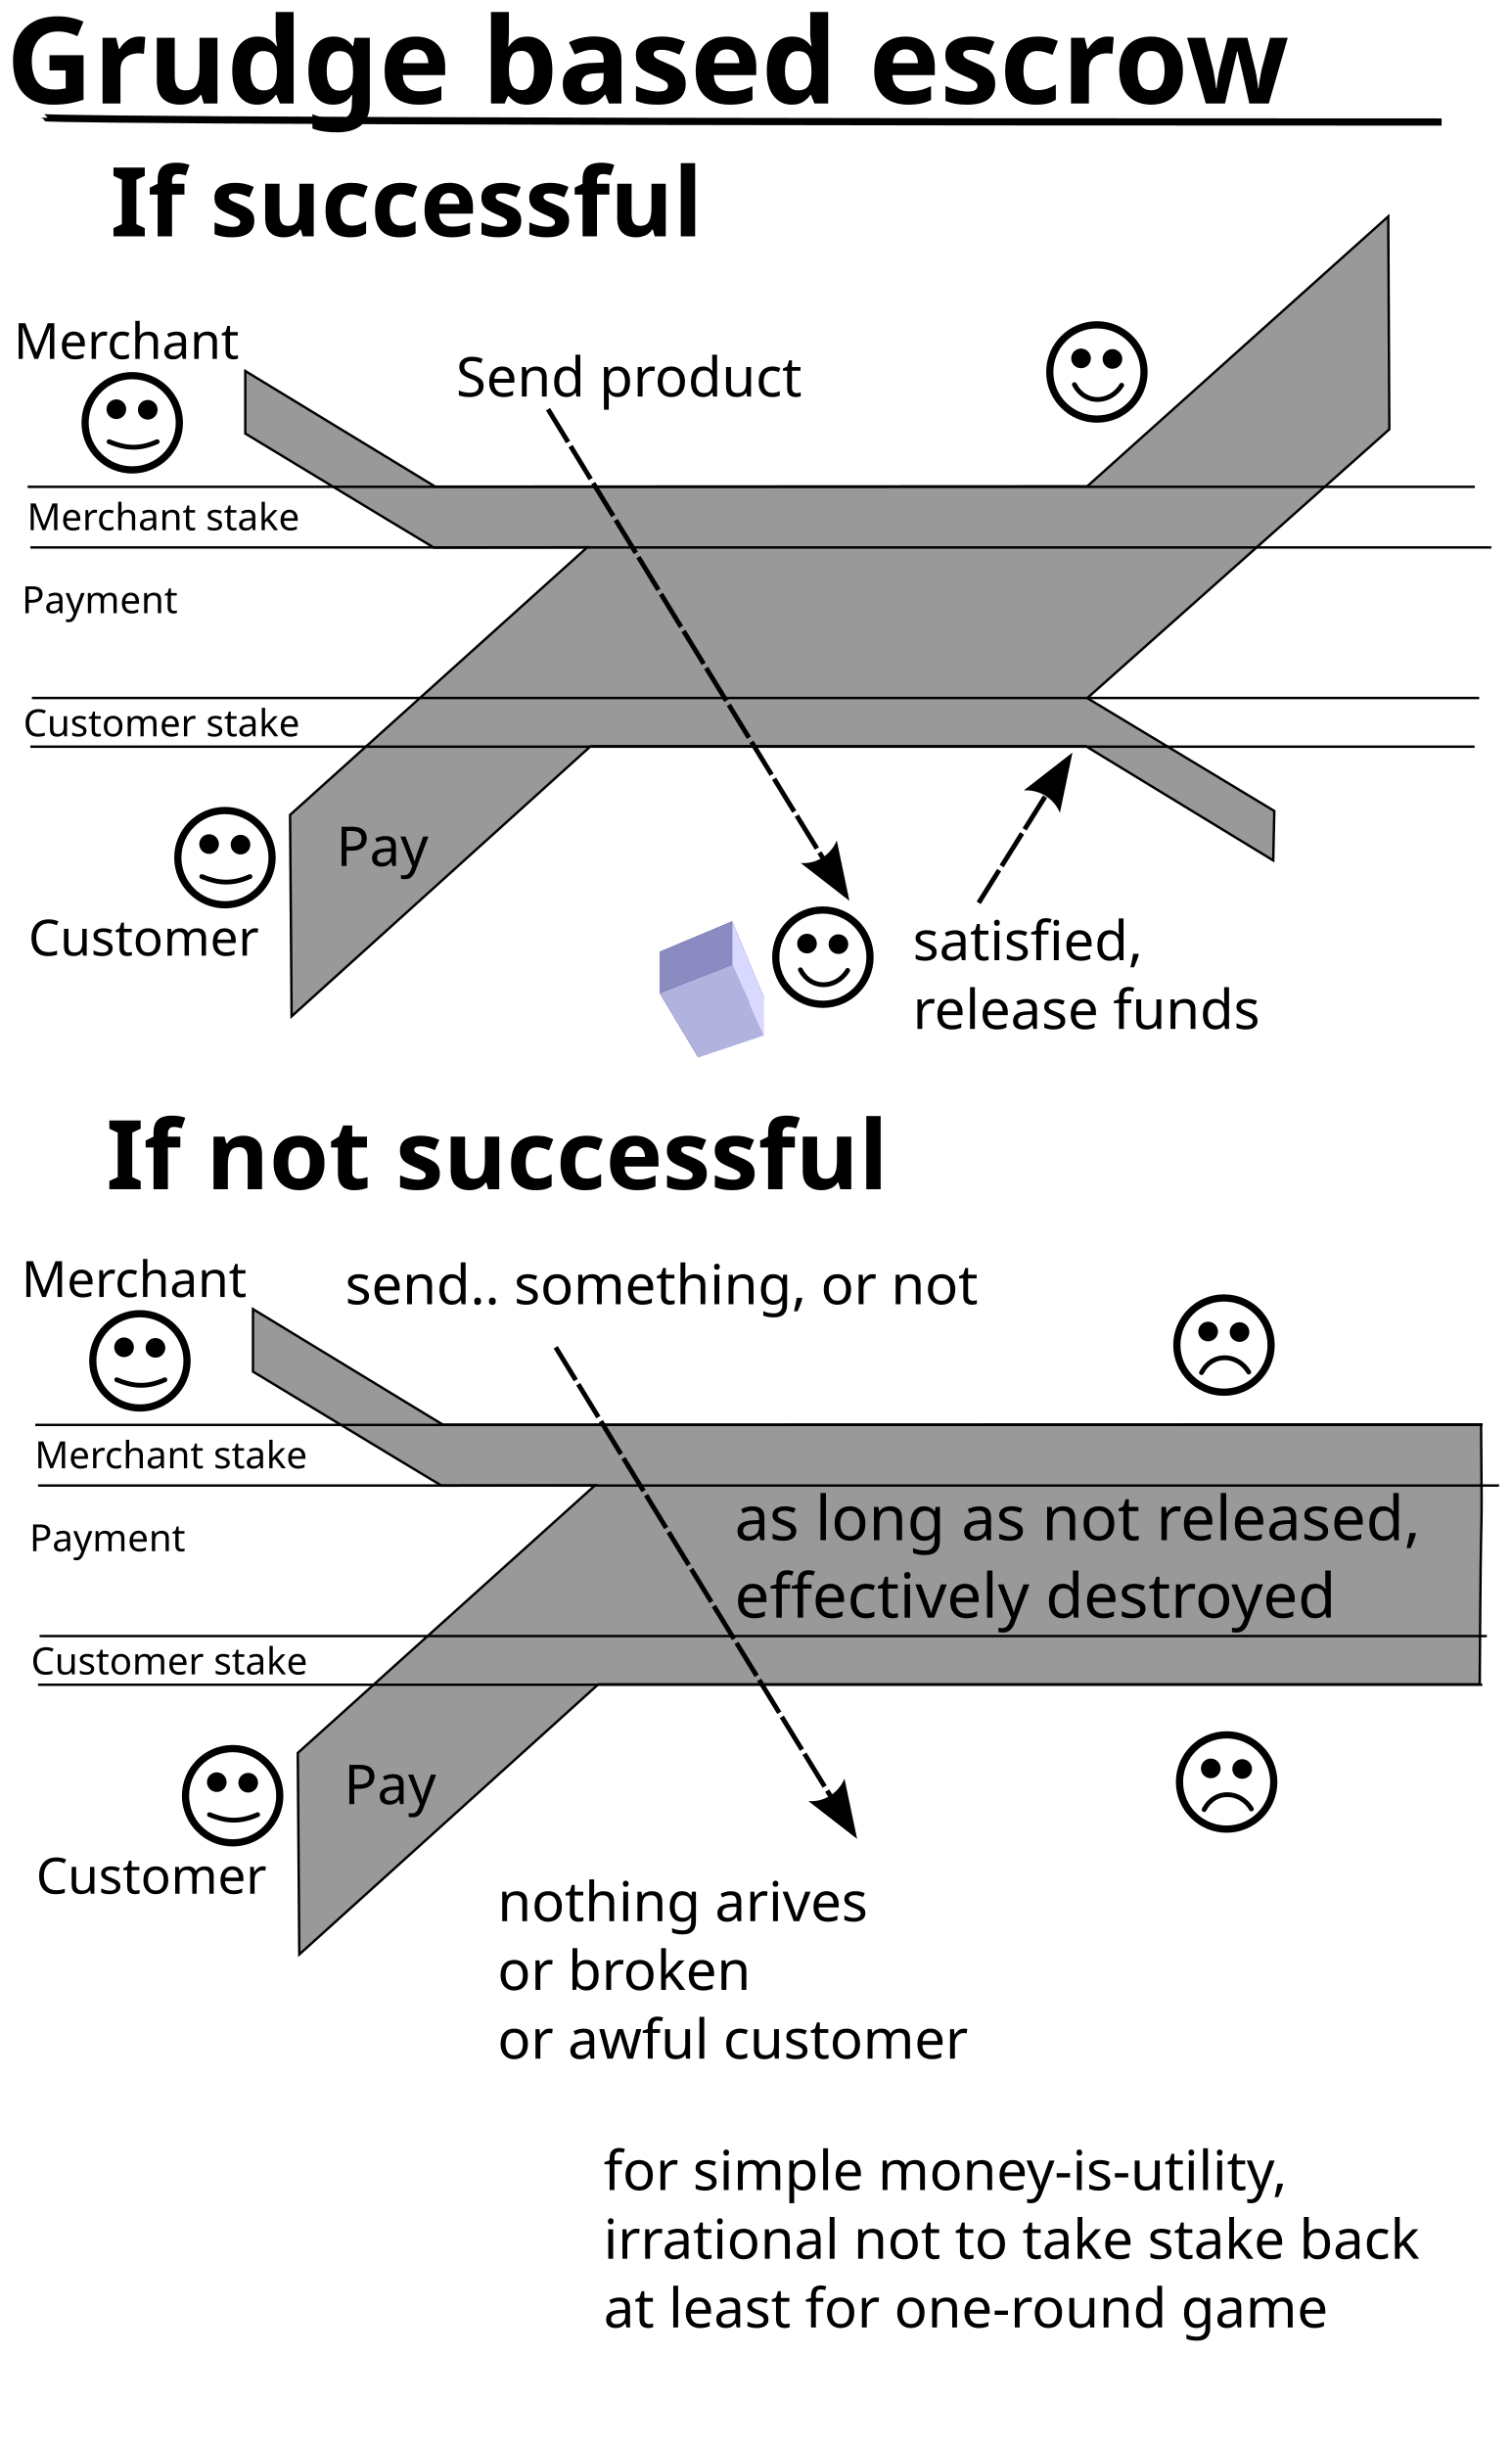
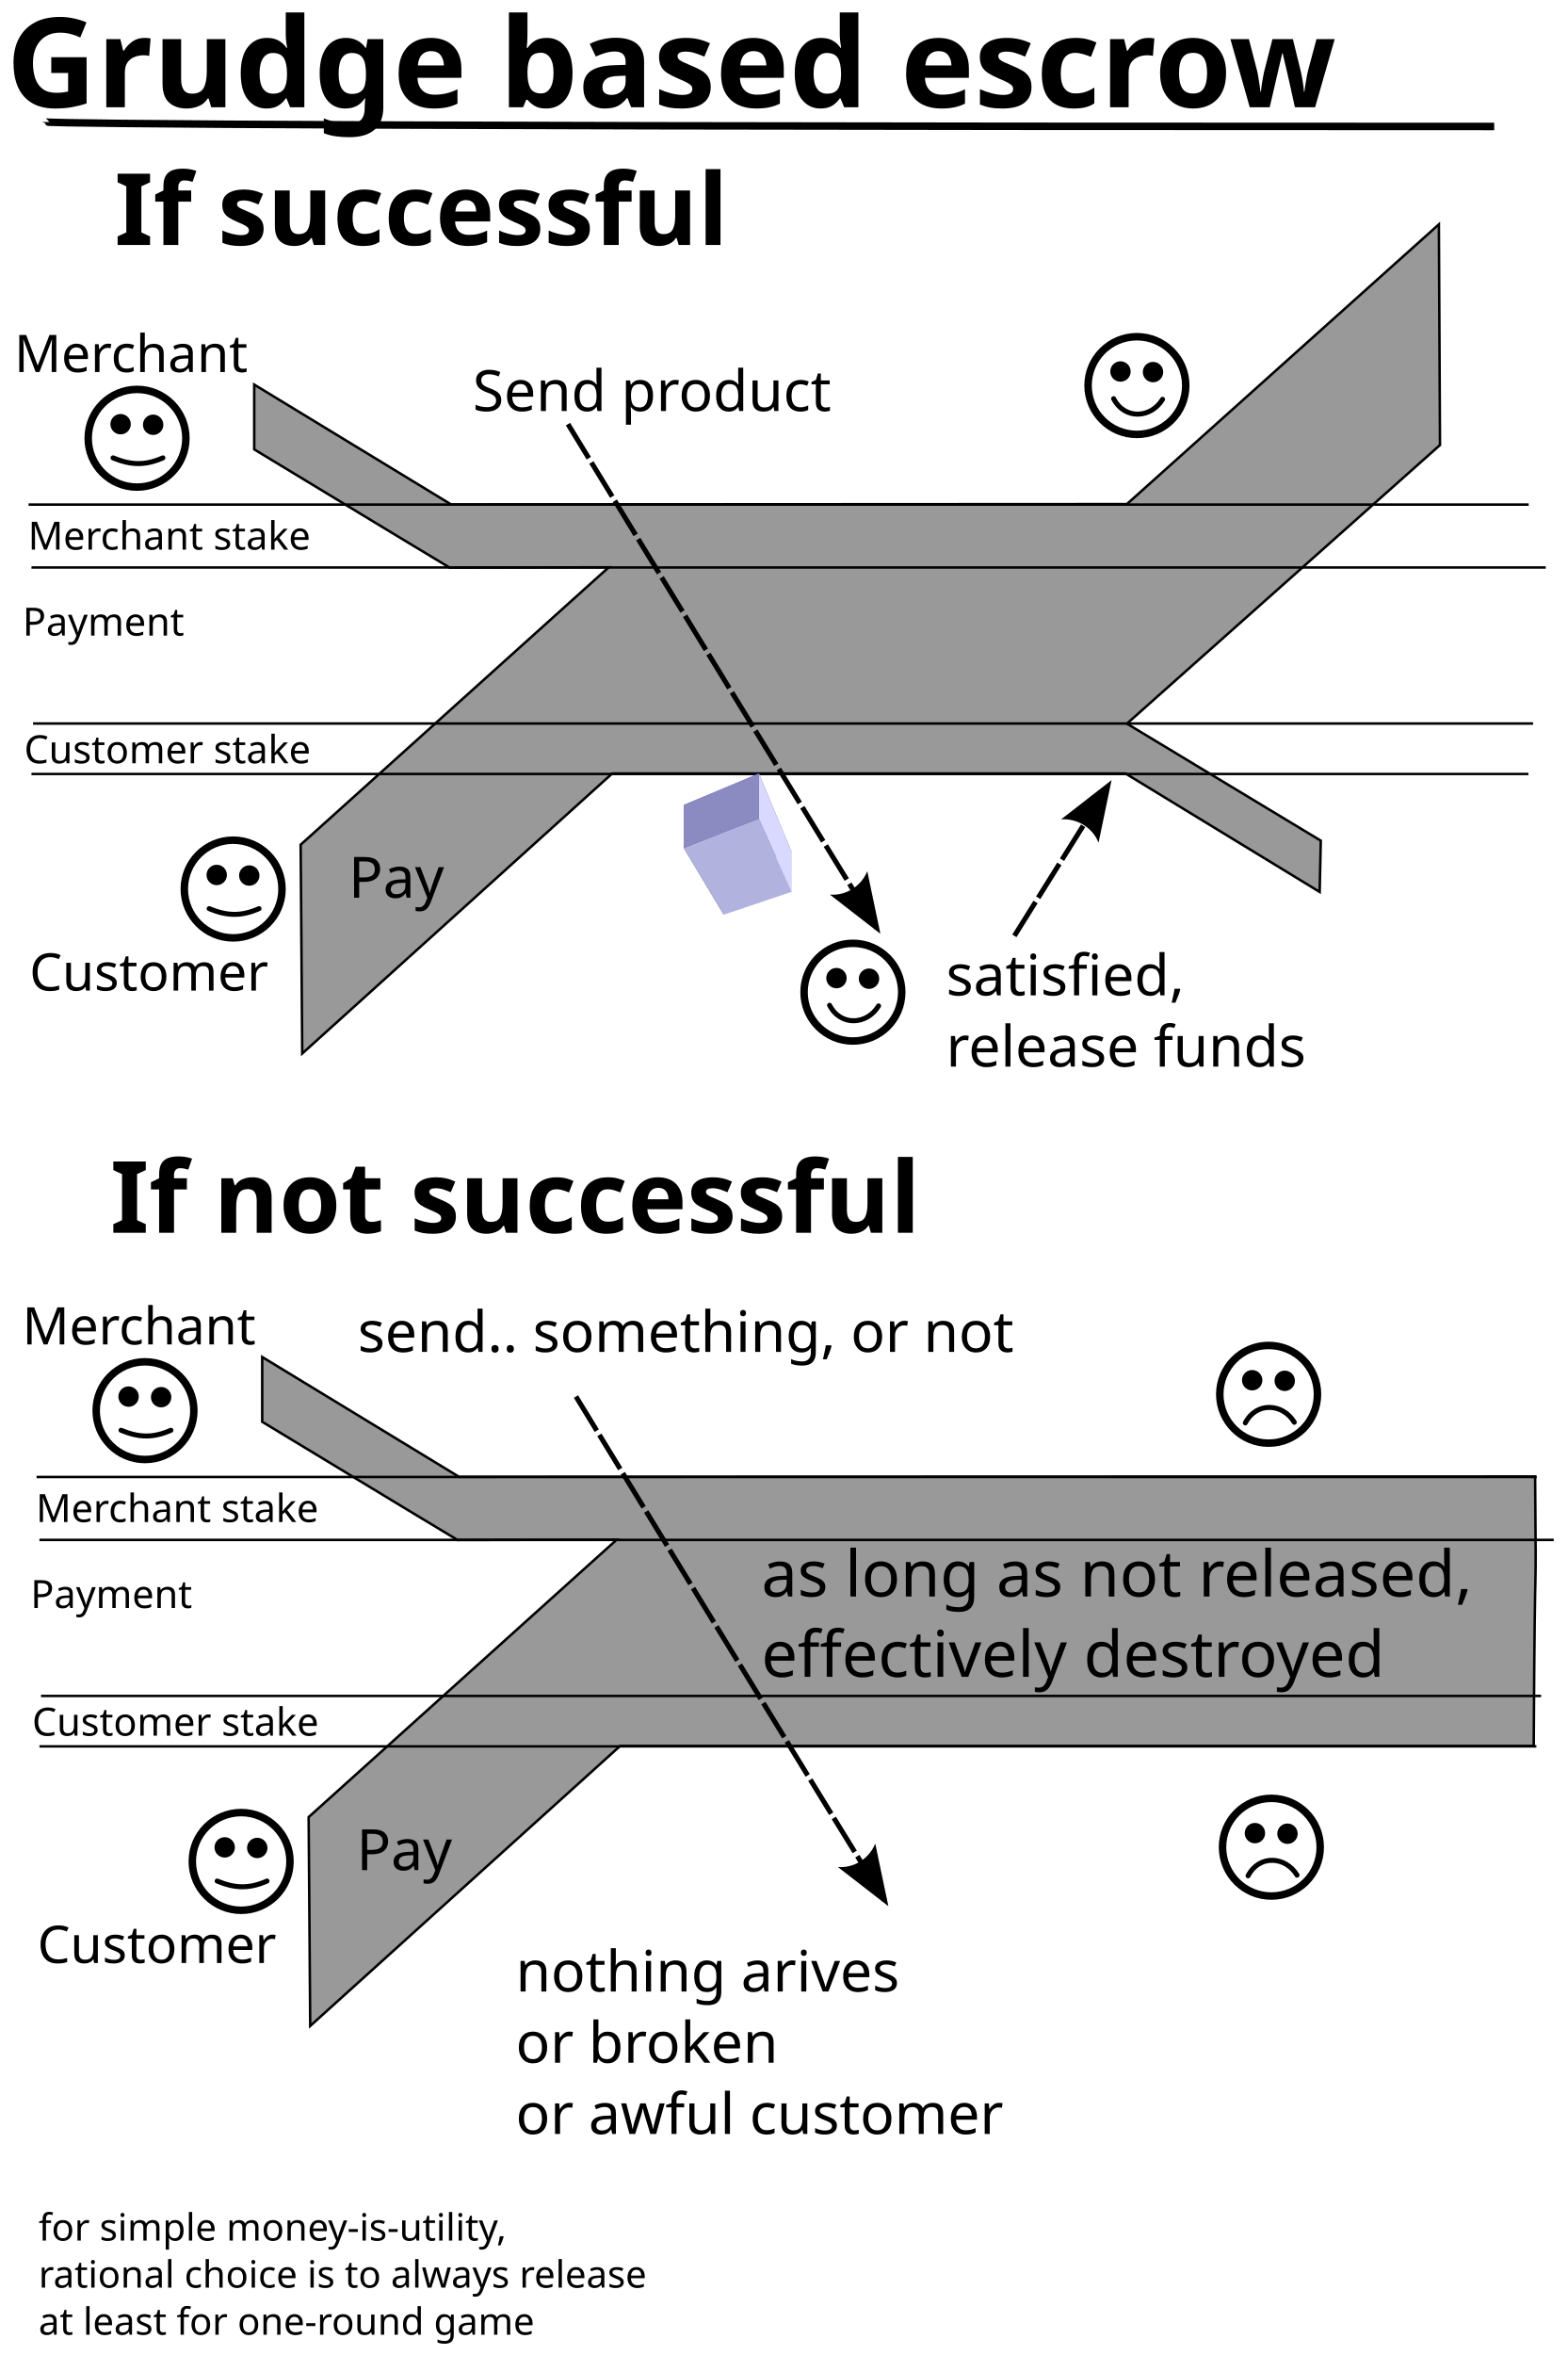
- <svg xmlns="http://www.w3.org/2000/svg" xmlns:ns1="http://www.openswatchbook.org/uri/2009/osb" xmlns:xlink="http://www.w3.org/1999/xlink" width="627.867" height="1016.587" id="svg2" version="1.1">
+ <svg xmlns="http://www.w3.org/2000/svg" xmlns:ns1="http://www.openswatchbook.org/uri/2009/osb" xmlns:xlink="http://www.w3.org/1999/xlink" width="628.362" height="943.83" id="svg2" version="1.1">
  <defs id="defs4">
    <linearGradient id="linearGradient5306" ns1:paint="solid">
      <stop style="stop-color:#999999;stop-opacity:1;" offset="0" id="stop5308" />
    </linearGradient>
    <marker orient="auto" refY="0" refX="0" id="Arrow2Lend" style="overflow:visible">
      <path id="path4210" style="fill-rule:evenodd;stroke-width:0.625;stroke-linejoin:round" d="M 8.719,4.034 -2.207,0.016 8.719,-4.002 c -1.745,2.372 -1.735,5.617 -6e-7,8.035 z" transform="matrix(-1.1,0,0,-1.1,-1.1,0)" />
    </marker>
    <marker orient="auto" refY="0" refX="0" id="Arrow1Lend" style="overflow:visible">
      <path id="path4192" d="M 0,0 5,-5 -12.5,0 5,5 0,0 z" style="fill-rule:evenodd;stroke:#000000;stroke-width:1pt" transform="matrix(-0.8,0,0,-0.8,-10,0)" />
    </marker>
    <marker orient="auto" refY="0" refX="0" id="Arrow2Lend-0" style="overflow:visible">
      <path id="path4210-2" style="fill-rule:evenodd;stroke-width:0.625;stroke-linejoin:round" d="M 8.719,4.034 -2.207,0.016 8.719,-4.002 c -1.745,2.372 -1.735,5.617 -6e-7,8.035 z" transform="matrix(-1.1,0,0,-1.1,-1.1,0)" />
    </marker>
    <marker orient="auto" refY="0" refX="0" id="Arrow2Lend-8" style="overflow:visible">
      <path id="path4210-4" style="fill-rule:evenodd;stroke-width:0.625;stroke-linejoin:round" d="M 8.719,4.034 -2.207,0.016 8.719,-4.002 c -1.745,2.372 -1.735,5.617 -6e-7,8.035 z" transform="matrix(-1.1,0,0,-1.1,-1.1,0)" />
    </marker>
    <marker orient="auto" refY="0" refX="0" id="marker5139" style="overflow:visible">
      <path id="path5141" style="fill-rule:evenodd;stroke-width:0.625;stroke-linejoin:round" d="M 8.719,4.034 -2.207,0.016 8.719,-4.002 c -1.745,2.372 -1.735,5.617 -6e-7,8.035 z" transform="matrix(-1.1,0,0,-1.1,-1.1,0)" />
    </marker>
    <linearGradient xlink:href="#linearGradient5306" id="linearGradient5310" x1="40.593" y1="-80.383" x2="622.259" y2="-80.383" gradientUnits="userSpaceOnUse" />
  </defs>
  <g id="layer1" transform="translate(-22.75748,130.1791)">
    <path style="fill:#999999;fill-opacity:1;stroke:#000000;stroke-width:1px;stroke-linecap:butt;stroke-linejoin:miter;stroke-opacity:1" d="m 203.005,97.31 c 0,0 -26.846,-16.108 -78.328,-47.376 l 0,-25.971 78.916,48.03 270.928,-0.144 125.067,-112.113 0.447,88.44 -125.513,111.667 77.72,46.9 -0.447,20.547 -77.832,-47.458 -205.801,0 -124.243,112.222 -0.632,-83.698 123.494,-111.176 z" id="path3996-2" />
    <path style="fill:none;stroke:#000000;stroke-width:1px;stroke-linecap:butt;stroke-linejoin:miter;stroke-opacity:1" d="m 34.219,72.056 c 41.059,0 601.361,0 601.361,0" id="path2987" />
    <path style="fill:none;stroke:#000000;stroke-width:3;stroke-linecap:butt;stroke-linejoin:round;stroke-miterlimit:4;stroke-opacity:1;stroke-dasharray:none;stroke-dashoffset:0" id="path2993" d="m 135.18,58.096 c 0,10.815 -8.767,19.582 -19.582,19.582 -10.815,0 -19.582,-8.767 -19.582,-19.582 0,-10.815 8.767,-19.582 19.582,-19.582 10.815,0 19.582,8.767 19.582,19.582 z" transform="translate(-37.90087,-12.63363)" />
    <path style="fill:#000000;stroke:#000000;stroke-width:1.7;stroke-linecap:butt;stroke-linejoin:round;stroke-miterlimit:4;stroke-opacity:1;stroke-dasharray:none;stroke-dashoffset:0" id="path2995" d="m 112.56,49.932 c 0,1.788 -1.45,3.238 -3.238,3.238 -1.788,0 -3.238,-1.45 -3.238,-3.238 0,-1.788 1.45,-3.238 3.238,-3.238 1.788,0 3.238,1.45 3.238,3.238 z" transform="translate(-38.21672,-10.1069)" />
    <path transform="translate(-25.16872,-9.872542)" style="fill:#000000;stroke:#000000;stroke-width:1.7;stroke-linecap:butt;stroke-linejoin:round;stroke-miterlimit:4;stroke-opacity:1;stroke-dasharray:none;stroke-dashoffset:0" id="path2995-3" d="m 112.56,49.932 c 0,1.788 -1.45,3.238 -3.238,3.238 -1.788,0 -3.238,-1.45 -3.238,-3.238 0,-1.788 1.45,-3.238 3.238,-3.238 1.788,0 3.238,1.45 3.238,3.238 z" />
    <path style="fill:none;stroke:#000000;stroke-width:2;stroke-linecap:round;stroke-linejoin:miter;stroke-miterlimit:4;stroke-opacity:1;stroke-dasharray:none" d="m 68.079,53.321 c 6.948,2.874 12.636,3.246 19.988,0" id="path3015" />
    <path style="fill:none;stroke:#000000;stroke-width:3;stroke-linecap:butt;stroke-linejoin:round;stroke-miterlimit:4;stroke-opacity:1;stroke-dasharray:none;stroke-dashoffset:0" id="path2993-6" d="m 135.18,58.096 c 0,10.815 -8.767,19.582 -19.582,19.582 -10.815,0 -19.582,-8.767 -19.582,-19.582 0,-10.815 8.767,-19.582 19.582,-19.582 10.815,0 19.582,8.767 19.582,19.582 z" transform="translate(0.6316779,168.0272)" />
    <path style="fill:#000000;stroke:#000000;stroke-width:1.7;stroke-linecap:butt;stroke-linejoin:round;stroke-miterlimit:4;stroke-opacity:1;stroke-dasharray:none;stroke-dashoffset:0" id="path2995-5" d="m 112.56,49.932 c 0,1.788 -1.45,3.238 -3.238,3.238 -1.788,0 -3.238,-1.45 -3.238,-3.238 0,-1.788 1.45,-3.238 3.238,-3.238 1.788,0 3.238,1.45 3.238,3.238 z" transform="translate(0.3158369,170.5539)" />
    <path transform="translate(13.36384,170.7883)" style="fill:#000000;stroke:#000000;stroke-width:1.7;stroke-linecap:butt;stroke-linejoin:round;stroke-miterlimit:4;stroke-opacity:1;stroke-dasharray:none;stroke-dashoffset:0" id="path2995-3-9" d="m 112.56,49.932 c 0,1.788 -1.45,3.238 -3.238,3.238 -1.788,0 -3.238,-1.45 -3.238,-3.238 0,-1.788 1.45,-3.238 3.238,-3.238 1.788,0 3.238,1.45 3.238,3.238 z" />
    <path style="fill:none;stroke:#000000;stroke-width:2;stroke-linecap:round;stroke-linejoin:miter;stroke-miterlimit:4;stroke-opacity:1;stroke-dasharray:none" d="m 106.611,233.982 c 6.948,2.874 12.636,3.246 19.988,0" id="path3015-7" />
    <path style="fill:none;stroke:#000000;stroke-width:1px;stroke-linecap:butt;stroke-linejoin:miter;stroke-opacity:1" d="m 35.374,97.26 c 41.059,0 607.046,0 607.046,0" id="path2987-1" />
    <path style="fill:none;stroke:#000000;stroke-width:1px;stroke-linecap:butt;stroke-linejoin:miter;stroke-opacity:1" d="m 36.006,159.797 c 41.059,0 601.361,0 601.361,0" id="path2987-1-1" />
    <path style="fill:none;stroke:#000000;stroke-width:1px;stroke-linecap:butt;stroke-linejoin:miter;stroke-opacity:1" d="m 35.374,180.01 c 41.059,0 600.097,0 600.097,0" id="path2987-1-1-4" />
    <text xml:space="preserve" style="font-size:20.791px;font-style:normal;font-weight:normal;line-height:125%;letter-spacing:0px;word-spacing:0px;fill:#000000;fill-opacity:1;stroke:none;font-family:Sans" x="34.558" y="266.823" id="text3923">
      <tspan id="tspan3925" x="34.558" y="266.823">Customer</tspan>
    </text>
    <text xml:space="preserve" style="font-size:20.791px;font-style:normal;font-weight:normal;line-height:125%;letter-spacing:0px;word-spacing:0px;fill:#000000;fill-opacity:1;stroke:none;font-family:Sans" x="28.482" y="18.92" id="text3923-5">
      <tspan id="tspan3925-9" x="28.482" y="18.92">Merchant</tspan>
    </text>
    <text xml:space="preserve" style="font-size:15.601px;font-style:normal;font-weight:normal;line-height:125%;letter-spacing:0px;word-spacing:0px;fill:#000000;fill-opacity:1;stroke:none;font-family:Sans" x="33.979" y="90.093" id="text3948">
      <tspan id="tspan3950" x="33.979" y="90.093">Merchant stake</tspan>
    </text>
    <text xml:space="preserve" style="font-size:15.601px;font-style:normal;font-weight:normal;line-height:125%;letter-spacing:0px;word-spacing:0px;fill:#000000;fill-opacity:1;stroke:none;font-family:Sans" x="32.434" y="175.72" id="text3948-4">
      <tspan id="tspan3950-0" x="32.434" y="175.72">Customer stake</tspan>
    </text>
    <text xml:space="preserve" style="font-size:15.601px;font-style:normal;font-weight:normal;line-height:125%;letter-spacing:0px;word-spacing:0px;fill:#000000;fill-opacity:1;stroke:none;font-family:Sans" x="31.802" y="124.553" id="text3948-4-0">
      <tspan id="tspan3950-0-3" x="31.802" y="124.553">Payment</tspan>
    </text>
    <text xml:space="preserve" style="font-size:22.839px;font-style:normal;font-weight:normal;line-height:125%;letter-spacing:0px;word-spacing:0px;fill:#000000;fill-opacity:1;stroke:none;font-family:Sans" x="162.484" y="229.6" id="text4158">
      <tspan id="tspan4160" x="162.484" y="229.6">Pay</tspan>
    </text>
    <text xml:space="preserve" style="font-size:22.839px;font-style:normal;font-weight:normal;line-height:125%;letter-spacing:0px;word-spacing:0px;fill:#000000;fill-opacity:1;stroke:none;font-family:Sans" x="212.239" y="34.553" id="text4158-2">
      <tspan id="tspan4160-9" x="212.239" y="34.553">Send product</tspan>
    </text>
    <path style="fill:none;stroke:#000000;stroke-width:2;stroke-linecap:butt;stroke-linejoin:miter;stroke-miterlimit:4;stroke-opacity:1;stroke-dasharray:16, 2;stroke-dashoffset:0;marker-end:url(#Arrow2Lend)" d="M 250.454,39.815 C 355.514,211.853 374.257,241.823 374.257,241.823" id="path4629" />
    <path style="fill:none;stroke:#000000;stroke-width:2;stroke-linecap:butt;stroke-linejoin:miter;stroke-miterlimit:4;stroke-opacity:1;stroke-dasharray:16, 2;stroke-dashoffset:0;marker-end:url(#Arrow2Lend)" d="m 429.417,244.885 c 23.573,-37.68 37.578,-60.139 37.578,-60.139" id="path4629-3" />
    <text xml:space="preserve" style="font-size:40px;font-style:normal;font-weight:normal;line-height:125%;letter-spacing:0px;word-spacing:0px;fill:#000000;fill-opacity:1;stroke:none;font-family:Sans" x="68.633" y="-31.99" id="text5056">
      <tspan id="tspan5058" x="68.633" y="-31.99" style="font-weight:bold;-inkscape-font-specification:Sans Bold">If successful</tspan>
    </text>
    <text xml:space="preserve" style="font-size:40px;font-style:normal;font-weight:normal;line-height:125%;letter-spacing:0px;word-spacing:0px;fill:#000000;fill-opacity:1;stroke:none;font-family:Sans" x="66.913" y="363.879" id="text5056-0">
      <tspan id="tspan5058-7" x="66.913" y="363.879" style="font-weight:bold;-inkscape-font-specification:Sans Bold">If not successful</tspan>
    </text>
    <path style="fill:#999999;fill-opacity:1;stroke:#000000;stroke-width:1px;stroke-linecap:butt;stroke-linejoin:miter;stroke-opacity:1" d="m 206.205,487.028 c 0,0 -26.846,-16.108 -78.328,-47.376 l 0,-25.971 78.916,48.03 431.375,-0.144 c 0.541,64.153 -0.037,10.022 -0.558,107.982 l -366.248,0 -124.243,112.222 -0.632,-83.698 123.494,-111.176 z" id="path3996-2-4" />
    <path style="fill:none;stroke:#000000;stroke-width:1px;stroke-linecap:butt;stroke-linejoin:miter;stroke-opacity:1" d="m 37.419,461.774 c 41.059,0 601.361,0 601.361,0" id="path2987-6" />
    <path style="fill:none;stroke:#000000;stroke-width:3;stroke-linecap:butt;stroke-linejoin:round;stroke-miterlimit:4;stroke-opacity:1;stroke-dasharray:none;stroke-dashoffset:0" id="path2993-65" d="m 135.18,58.096 c 0,10.815 -8.767,19.582 -19.582,19.582 -10.815,0 -19.582,-8.767 -19.582,-19.582 0,-10.815 8.767,-19.582 19.582,-19.582 10.815,0 19.582,8.767 19.582,19.582 z" transform="translate(-34.7012,377.084)" />
    <path style="fill:#000000;stroke:#000000;stroke-width:1.7;stroke-linecap:butt;stroke-linejoin:round;stroke-miterlimit:4;stroke-opacity:1;stroke-dasharray:none;stroke-dashoffset:0" id="path2995-0" d="m 112.56,49.932 c 0,1.788 -1.45,3.238 -3.238,3.238 -1.788,0 -3.238,-1.45 -3.238,-3.238 0,-1.788 1.45,-3.238 3.238,-3.238 1.788,0 3.238,1.45 3.238,3.238 z" transform="translate(-35.01705,379.6107)" />
    <path transform="translate(-21.96905,379.8451)" style="fill:#000000;stroke:#000000;stroke-width:1.7;stroke-linecap:butt;stroke-linejoin:round;stroke-miterlimit:4;stroke-opacity:1;stroke-dasharray:none;stroke-dashoffset:0" id="path2995-3-1" d="m 112.56,49.932 c 0,1.788 -1.45,3.238 -3.238,3.238 -1.788,0 -3.238,-1.45 -3.238,-3.238 0,-1.788 1.45,-3.238 3.238,-3.238 1.788,0 3.238,1.45 3.238,3.238 z" />
    <path style="fill:none;stroke:#000000;stroke-width:2;stroke-linecap:round;stroke-linejoin:miter;stroke-miterlimit:4;stroke-opacity:1;stroke-dasharray:none" d="m 71.278,443.038 c 6.948,2.874 12.636,3.246 19.988,0" id="path3015-4" />
    <path style="fill:none;stroke:#000000;stroke-width:3;stroke-linecap:butt;stroke-linejoin:round;stroke-miterlimit:4;stroke-opacity:1;stroke-dasharray:none;stroke-dashoffset:0" id="path2993-6-4" d="m 135.18,58.096 c 0,10.815 -8.767,19.582 -19.582,19.582 -10.815,0 -19.582,-8.767 -19.582,-19.582 0,-10.815 8.767,-19.582 19.582,-19.582 10.815,0 19.582,8.767 19.582,19.582 z" transform="translate(3.831346,557.7449)" />
    <path style="fill:#000000;stroke:#000000;stroke-width:1.7;stroke-linecap:butt;stroke-linejoin:round;stroke-miterlimit:4;stroke-opacity:1;stroke-dasharray:none;stroke-dashoffset:0" id="path2995-5-3" d="m 112.56,49.932 c 0,1.788 -1.45,3.238 -3.238,3.238 -1.788,0 -3.238,-1.45 -3.238,-3.238 0,-1.788 1.45,-3.238 3.238,-3.238 1.788,0 3.238,1.45 3.238,3.238 z" transform="translate(3.515506,560.2716)" />
    <path transform="translate(16.56351,560.5059)" style="fill:#000000;stroke:#000000;stroke-width:1.7;stroke-linecap:butt;stroke-linejoin:round;stroke-miterlimit:4;stroke-opacity:1;stroke-dasharray:none;stroke-dashoffset:0" id="path2995-3-9-6" d="m 112.56,49.932 c 0,1.788 -1.45,3.238 -3.238,3.238 -1.788,0 -3.238,-1.45 -3.238,-3.238 0,-1.788 1.45,-3.238 3.238,-3.238 1.788,0 3.238,1.45 3.238,3.238 z" />
    <path style="fill:none;stroke:#000000;stroke-width:2;stroke-linecap:round;stroke-linejoin:miter;stroke-miterlimit:4;stroke-opacity:1;stroke-dasharray:none" d="m 109.811,623.699 c 6.948,2.874 12.636,3.246 19.988,0" id="path3015-7-9" />
    <path style="fill:none;stroke:#000000;stroke-width:1px;stroke-linecap:butt;stroke-linejoin:miter;stroke-opacity:1" d="m 38.574,486.978 c 41.059,0 607.046,0 607.046,0" id="path2987-1-7" />
    <path style="fill:none;stroke:#000000;stroke-width:1px;stroke-linecap:butt;stroke-linejoin:miter;stroke-opacity:1" d="m 39.205,549.514 c 41.059,0 601.361,0 601.361,0" id="path2987-1-1-1" />
    <path style="fill:none;stroke:#000000;stroke-width:1px;stroke-linecap:butt;stroke-linejoin:miter;stroke-opacity:1" d="m 38.574,569.728 c 41.059,0 600.097,0 600.097,0" id="path2987-1-1-4-0" />
    <text xml:space="preserve" style="font-size:20.791px;font-style:normal;font-weight:normal;line-height:125%;letter-spacing:0px;word-spacing:0px;fill:#000000;fill-opacity:1;stroke:none;font-family:Sans" x="37.757" y="656.54" id="text3923-7">
      <tspan id="tspan3925-0" x="37.757" y="656.54">Customer</tspan>
    </text>
    <text xml:space="preserve" style="font-size:20.791px;font-style:normal;font-weight:normal;line-height:125%;letter-spacing:0px;word-spacing:0px;fill:#000000;fill-opacity:1;stroke:none;font-family:Sans" x="31.682" y="408.637" id="text3923-5-9">
      <tspan id="tspan3925-9-3" x="31.682" y="408.637">Merchant</tspan>
    </text>
    <text xml:space="preserve" style="font-size:15.601px;font-style:normal;font-weight:normal;line-height:125%;letter-spacing:0px;word-spacing:0px;fill:#000000;fill-opacity:1;stroke:none;font-family:Sans" x="37.178" y="479.811" id="text3948-1">
      <tspan id="tspan3950-3" x="37.178" y="479.811">Merchant stake</tspan>
    </text>
    <text xml:space="preserve" style="font-size:15.601px;font-style:normal;font-weight:normal;line-height:125%;letter-spacing:0px;word-spacing:0px;fill:#000000;fill-opacity:1;stroke:none;font-family:Sans" x="35.633" y="565.437" id="text3948-4-2">
      <tspan id="tspan3950-0-1" x="35.633" y="565.437">Customer stake</tspan>
    </text>
    <text xml:space="preserve" style="font-size:15.601px;font-style:normal;font-weight:normal;line-height:125%;letter-spacing:0px;word-spacing:0px;fill:#000000;fill-opacity:1;stroke:none;font-family:Sans" x="35.002" y="514.271" id="text3948-4-0-5">
      <tspan id="tspan3950-0-3-7" x="35.002" y="514.271">Payment</tspan>
    </text>
    <text xml:space="preserve" style="font-size:22.839px;font-style:normal;font-weight:normal;line-height:125%;letter-spacing:0px;word-spacing:0px;fill:#000000;fill-opacity:1;stroke:none;font-family:Sans" x="165.684" y="619.317" id="text4158-5">
      <tspan id="tspan4160-4" x="165.684" y="619.317">Pay</tspan>
    </text>
    <text xml:space="preserve" style="font-size:22.839px;font-style:normal;font-weight:normal;line-height:125%;letter-spacing:0px;word-spacing:0px;fill:#000000;fill-opacity:1;stroke:none;font-family:Sans" x="166.167" y="411.637" id="text4158-2-0">
      <tspan x="166.167" y="411.637" id="tspan5286">send.. something, or not</tspan>
    </text>
    <path style="fill:none;stroke:#000000;stroke-width:2;stroke-linecap:butt;stroke-linejoin:miter;stroke-miterlimit:4;stroke-opacity:1;stroke-dasharray:16, 2;stroke-dashoffset:0;marker-end:url(#Arrow2Lend)" d="M 253.654,429.533 C 358.714,601.571 377.456,631.541 377.456,631.541" id="path4629-9" />
    <text xml:space="preserve" style="font-size:25.759px;font-style:normal;font-weight:normal;line-height:125%;letter-spacing:0px;word-spacing:0px;fill:#000000;fill-opacity:1;stroke:none;font-family:Sans" x="327.997" y="509.666" id="text5255">
      <tspan x="327.997" y="509.666" id="tspan5259">as long as not released,</tspan>
      <tspan x="327.997" y="541.865" id="tspan5263">effectively destroyed</tspan>
    </text>
    <text xml:space="preserve" style="font-size:22.839px;font-style:normal;font-weight:normal;line-height:125%;letter-spacing:0px;word-spacing:0px;fill:#000000;fill-opacity:1;stroke:none;font-family:Sans" x="229.508" y="667.971" id="text4158-2-1-1">
      <tspan id="tspan4160-9-7-6" x="229.508" y="667.971">nothing arives</tspan>
      <tspan x="229.508" y="696.52" id="tspan5294">or broken</tspan>
      <tspan x="229.508" y="725.069" id="tspan5296">or awful customer</tspan>
    </text>
    <text xml:space="preserve" style="font-size:22.839px;font-style:normal;font-weight:normal;line-height:125%;letter-spacing:0px;word-spacing:0px;fill:#000000;fill-opacity:1;stroke:none;font-family:Sans" x="402.028" y="268.736" id="text4158-2-1">
      <tspan id="tspan4160-9-7" x="402.028" y="268.736">satisfied,</tspan>
      <tspan x="402.028" y="297.285" id="tspan5298">release funds</tspan>
    </text>
    <text xml:space="preserve" style="font-size:40px;font-style:normal;font-weight:normal;line-height:125%;letter-spacing:0px;word-spacing:0px;fill:#000000;fill-opacity:1;stroke:none;font-family:Sans" x="25.267" y="-87.191" id="text5300">
      <tspan id="tspan5302" x="25.267" y="-87.191" style="font-size:50px;font-weight:bold">Grudge based escrow</tspan>
    </text>
    <path style="fill:url(#linearGradient5310);fill-opacity:1;stroke:#000000;stroke-width:3;stroke-linecap:butt;stroke-linejoin:miter;stroke-miterlimit:4;stroke-opacity:1;stroke-dasharray:none" d="m 621.759,-79.49 c -580.666,0 -580.666,-1.787 -580.666,-1.787" id="path5304" />
-     <text xml:space="preserve" style="font-size:22.839px;font-style:normal;font-weight:normal;line-height:125%;letter-spacing:0px;word-spacing:0px;fill:#000000;fill-opacity:1;stroke:none;font-family:Sans" x="273.57" y="779.655" id="text4158-2-1-1-5">
-       <tspan x="273.57" y="779.655" id="tspan5296-9">for simple money-is-utility,</tspan>
-       <tspan x="273.57" y="808.204" id="tspan5344">irrational not to take stake back</tspan>
-       <tspan x="273.57" y="836.753" id="tspan5346">at least for one-round game</tspan>
+     <text xml:space="preserve" style="font-size:15.084px;font-style:normal;font-weight:normal;line-height:125%;letter-spacing:0px;word-spacing:0px;fill:#000000;fill-opacity:1;stroke:none;font-family:Sans" x="38.224" y="767.802" id="text4158-2-1-1-5">
+       <tspan x="38.224" y="767.802" id="tspan5296-9">for simple money-is-utility,</tspan>
+       <tspan x="38.224" y="786.658" id="tspan5344">rational choice is to always release</tspan>
+       <tspan x="38.224" y="805.513" id="tspan5346">at least for one-round game</tspan>
    </text>
    <path style="fill:none;stroke:#000000;stroke-width:3;stroke-linecap:butt;stroke-linejoin:round;stroke-miterlimit:4;stroke-opacity:1;stroke-dasharray:none;stroke-dashoffset:0" id="path2993-67" d="m 135.18,58.096 c 0,10.815 -8.767,19.582 -19.582,19.582 -10.815,0 -19.582,-8.767 -19.582,-19.582 0,-10.815 8.767,-19.582 19.582,-19.582 10.815,0 19.582,8.767 19.582,19.582 z" transform="translate(362.9331,-33.74983)" />
    <path style="fill:#000000;stroke:#000000;stroke-width:1.7;stroke-linecap:butt;stroke-linejoin:round;stroke-miterlimit:4;stroke-opacity:1;stroke-dasharray:none;stroke-dashoffset:0" id="path2995-6" d="m 112.56,49.932 c 0,1.788 -1.45,3.238 -3.238,3.238 -1.788,0 -3.238,-1.45 -3.238,-3.238 0,-1.788 1.45,-3.238 3.238,-3.238 1.788,0 3.238,1.45 3.238,3.238 z" transform="translate(362.6173,-31.2231)" />
    <path transform="translate(375.6653,-30.98874)" style="fill:#000000;stroke:#000000;stroke-width:1.7;stroke-linecap:butt;stroke-linejoin:round;stroke-miterlimit:4;stroke-opacity:1;stroke-dasharray:none;stroke-dashoffset:0" id="path2995-3-5" d="m 112.56,49.932 c 0,1.788 -1.45,3.238 -3.238,3.238 -1.788,0 -3.238,-1.45 -3.238,-3.238 0,-1.788 1.45,-3.238 3.238,-3.238 1.788,0 3.238,1.45 3.238,3.238 z" />
    <path style="fill:none;stroke:#000000;stroke-width:2;stroke-linecap:round;stroke-linejoin:miter;stroke-miterlimit:4;stroke-opacity:1;stroke-dasharray:none" d="m 469.188,29.599 c 4.453,8.577 15.017,7.881 19.633,0.251" id="path3015-94" />
    <path style="fill:none;stroke:#000000;stroke-width:3;stroke-linecap:butt;stroke-linejoin:round;stroke-miterlimit:4;stroke-opacity:1;stroke-dasharray:none;stroke-dashoffset:0" id="path2993-67-8" d="m 135.18,58.096 c 0,10.815 -8.767,19.582 -19.582,19.582 -10.815,0 -19.582,-8.767 -19.582,-19.582 0,-10.815 8.767,-19.582 19.582,-19.582 10.815,0 19.582,8.767 19.582,19.582 z" transform="translate(249.0758,209.3658)" />
    <path style="fill:#000000;stroke:#000000;stroke-width:1.7;stroke-linecap:butt;stroke-linejoin:round;stroke-miterlimit:4;stroke-opacity:1;stroke-dasharray:none;stroke-dashoffset:0" id="path2995-6-7" d="m 112.56,49.932 c 0,1.788 -1.45,3.238 -3.238,3.238 -1.788,0 -3.238,-1.45 -3.238,-3.238 0,-1.788 1.45,-3.238 3.238,-3.238 1.788,0 3.238,1.45 3.238,3.238 z" transform="translate(248.7599,211.8925)" />
    <path transform="translate(261.8079,212.1269)" style="fill:#000000;stroke:#000000;stroke-width:1.7;stroke-linecap:butt;stroke-linejoin:round;stroke-miterlimit:4;stroke-opacity:1;stroke-dasharray:none;stroke-dashoffset:0" id="path2995-3-5-9" d="m 112.56,49.932 c 0,1.788 -1.45,3.238 -3.238,3.238 -1.788,0 -3.238,-1.45 -3.238,-3.238 0,-1.788 1.45,-3.238 3.238,-3.238 1.788,0 3.238,1.45 3.238,3.238 z" />
    <path style="fill:none;stroke:#000000;stroke-width:2;stroke-linecap:round;stroke-linejoin:miter;stroke-miterlimit:4;stroke-opacity:1;stroke-dasharray:none" d="m 355.33,272.714 c 4.453,8.577 15.017,7.881 19.633,0.251" id="path3015-94-4" />
    <path style="fill:none;stroke:#000000;stroke-width:3;stroke-linecap:butt;stroke-linejoin:round;stroke-miterlimit:4;stroke-opacity:1;stroke-dasharray:none;stroke-dashoffset:0" id="path2993-67-8-0-9" d="m 135.18,58.096 c 0,10.815 -8.767,19.582 -19.582,19.582 -10.815,0 -19.582,-8.767 -19.582,-19.582 0,-10.815 8.767,-19.582 19.582,-19.582 10.815,0 19.582,8.767 19.582,19.582 z" transform="translate(416.8366,552.0378)" />
    <path style="fill:#000000;stroke:#000000;stroke-width:1.7;stroke-linecap:butt;stroke-linejoin:round;stroke-miterlimit:4;stroke-opacity:1;stroke-dasharray:none;stroke-dashoffset:0" id="path2995-6-7-7-6" d="m 112.56,49.932 c 0,1.788 -1.45,3.238 -3.238,3.238 -1.788,0 -3.238,-1.45 -3.238,-3.238 0,-1.788 1.45,-3.238 3.238,-3.238 1.788,0 3.238,1.45 3.238,3.238 z" transform="translate(416.5207,554.5646)" />
    <path transform="translate(429.5687,554.7989)" style="fill:#000000;stroke:#000000;stroke-width:1.7;stroke-linecap:butt;stroke-linejoin:round;stroke-miterlimit:4;stroke-opacity:1;stroke-dasharray:none;stroke-dashoffset:0" id="path2995-3-5-9-8-1" d="m 112.56,49.932 c 0,1.788 -1.45,3.238 -3.238,3.238 -1.788,0 -3.238,-1.45 -3.238,-3.238 0,-1.788 1.45,-3.238 3.238,-3.238 1.788,0 3.238,1.45 3.238,3.238 z" />
    <path style="fill:none;stroke:#000000;stroke-width:2;stroke-linecap:round;stroke-linejoin:miter;stroke-miterlimit:4;stroke-opacity:1;stroke-dasharray:none" d="m 523.091,621.591 c 4.453,-8.577 15.017,-7.881 19.633,-0.251" id="path3015-94-4-8-4" />
    <path style="fill:none;stroke:#000000;stroke-width:3;stroke-linecap:butt;stroke-linejoin:round;stroke-miterlimit:4;stroke-opacity:1;stroke-dasharray:none;stroke-dashoffset:0" id="path2993-67-8-0-9-6" d="m 135.18,58.096 c 0,10.815 -8.767,19.582 -19.582,19.582 -10.815,0 -19.582,-8.767 -19.582,-19.582 0,-10.815 8.767,-19.582 19.582,-19.582 10.815,0 19.582,8.767 19.582,19.582 z" transform="translate(415.7365,370.5262)" />
    <path style="fill:#000000;stroke:#000000;stroke-width:1.7;stroke-linecap:butt;stroke-linejoin:round;stroke-miterlimit:4;stroke-opacity:1;stroke-dasharray:none;stroke-dashoffset:0" id="path2995-6-7-7-6-8" d="m 112.56,49.932 c 0,1.788 -1.45,3.238 -3.238,3.238 -1.788,0 -3.238,-1.45 -3.238,-3.238 0,-1.788 1.45,-3.238 3.238,-3.238 1.788,0 3.238,1.45 3.238,3.238 z" transform="translate(415.4207,373.0529)" />
    <path transform="translate(428.4687,373.2873)" style="fill:#000000;stroke:#000000;stroke-width:1.7;stroke-linecap:butt;stroke-linejoin:round;stroke-miterlimit:4;stroke-opacity:1;stroke-dasharray:none;stroke-dashoffset:0" id="path2995-3-5-9-8-1-5" d="m 112.56,49.932 c 0,1.788 -1.45,3.238 -3.238,3.238 -1.788,0 -3.238,-1.45 -3.238,-3.238 0,-1.788 1.45,-3.238 3.238,-3.238 1.788,0 3.238,1.45 3.238,3.238 z" />
    <path style="fill:none;stroke:#000000;stroke-width:2;stroke-linecap:round;stroke-linejoin:miter;stroke-miterlimit:4;stroke-opacity:1;stroke-dasharray:none" d="m 521.991,440.079 c 4.453,-8.577 15.017,-7.881 19.633,-0.251" id="path3015-94-4-8-4-8" />
    <g style="opacity:0.96;fill:#999999;fill-opacity:1;stroke:none" id="g3327-2">
-       <path id="path3339-7" style="fill:#e9e9ff;fill-rule:evenodd;stroke:none" d="m 312.869,293.905 27.277,-9.859 0,15.926 -27.277,9.187 z" />
-       <path id="path3329-4" style="fill:#353564;fill-rule:evenodd;stroke:none" d="m 296.843,265.19 0,17.211 16.025,26.758 0,-15.254 z" />
-       <path id="path3331-4" style="fill:#4d4d9f;fill-rule:evenodd;stroke:none" d="m 296.843,265.19 30.151,-12.623 13.152,31.478 -27.277,9.859 z" />
-       <path id="path3337-6" style="fill:#afafde;fill-rule:evenodd;stroke:none" d="m 296.843,282.401 30.151,-11.762 13.152,29.333 -27.277,9.187 z" />
-       <path id="path3335-0" style="fill:#d7d7ff;fill-rule:evenodd;stroke:none" d="m 326.994,252.567 0,18.071 13.152,29.333 0,-15.926 z" />
-       <path id="path3333-1" style="fill:#8686bf;fill-rule:evenodd;stroke:none" d="m 296.843,265.19 30.151,-12.623 0,18.071 -30.151,11.762 z" />
+       <path id="path3339-7" style="fill:#e9e9ff;fill-rule:evenodd;stroke:none" d="m 312.869,221.147 27.277,-9.859 0,15.926 -27.277,9.187 z" />
+       <path id="path3329-4" style="fill:#353564;fill-rule:evenodd;stroke:none" d="m 296.843,192.432 0,17.211 16.025,26.758 0,-15.254 z" />
+       <path id="path3331-4" style="fill:#4d4d9f;fill-rule:evenodd;stroke:none" d="m 296.843,192.432 30.151,-12.623 13.152,31.478 -27.277,9.859 z" />
+       <path id="path3337-6" style="fill:#afafde;fill-rule:evenodd;stroke:none" d="m 296.843,209.643 30.151,-11.762 13.152,29.333 -27.277,9.187 z" />
+       <path id="path3335-0" style="fill:#d7d7ff;fill-rule:evenodd;stroke:none" d="m 326.994,179.81 0,18.071 13.152,29.333 0,-15.926 z" />
+       <path id="path3333-1" style="fill:#8686bf;fill-rule:evenodd;stroke:none" d="m 296.843,192.432 30.151,-12.623 0,18.071 -30.151,11.762 z" />
    </g>
  </g>
</svg>
